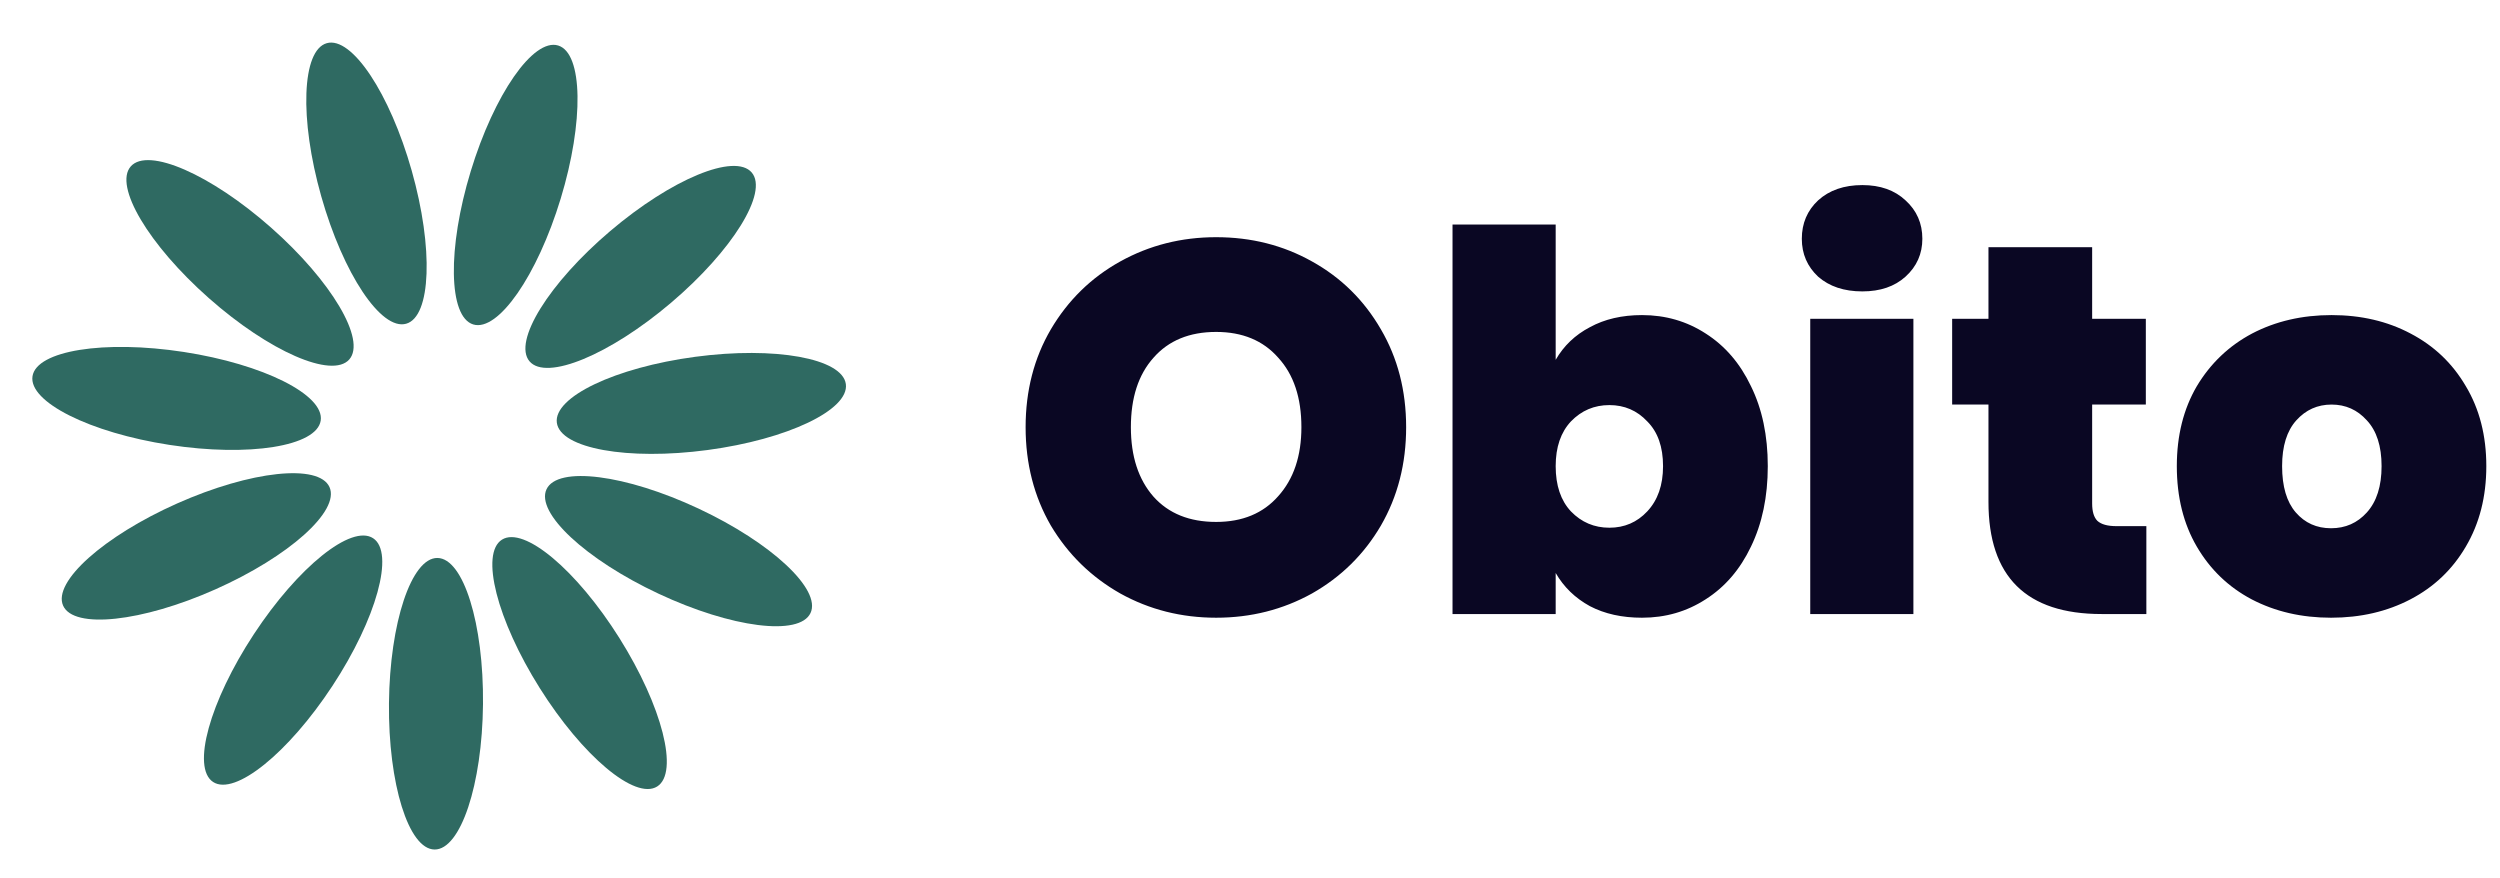
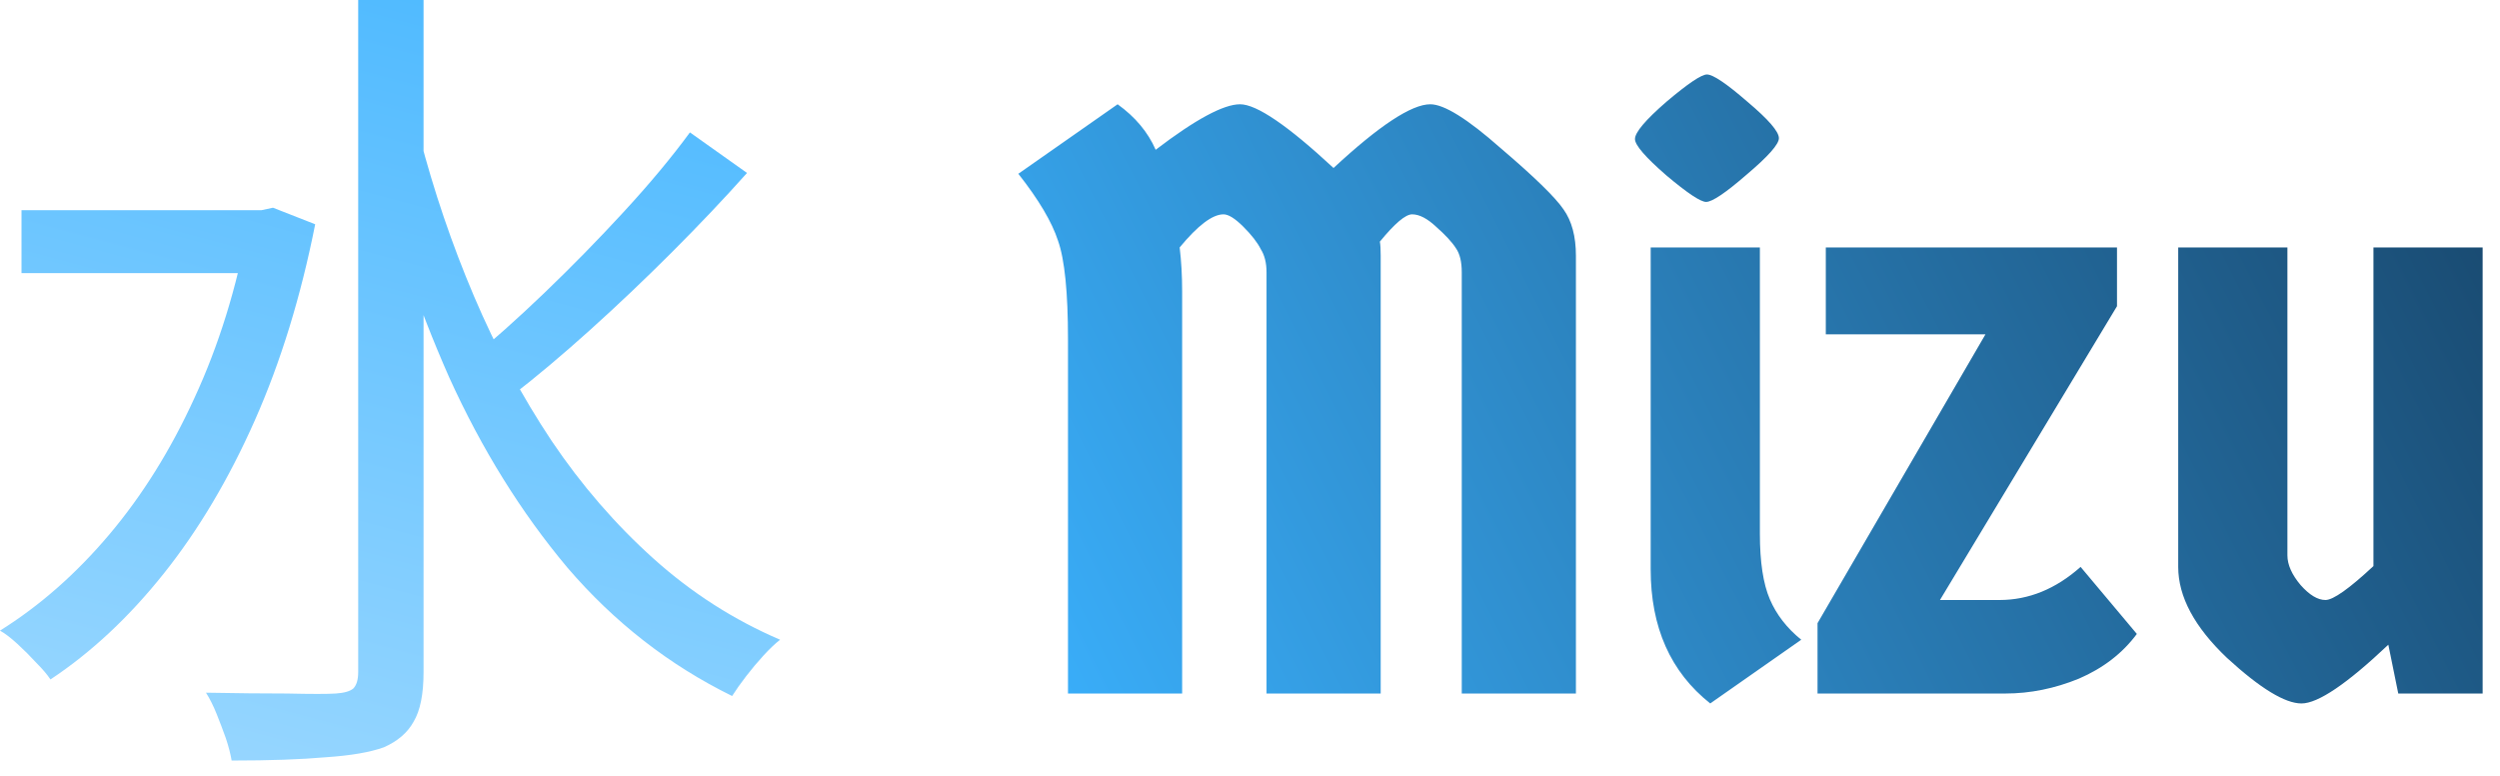
- <svg xmlns="http://www.w3.org/2000/svg" width="114" height="40" viewBox="0 0 114 40" fill="none">
-   <path d="M22.025 32.112C22.061 28.44 21.13 25.455 19.946 25.443C18.762 25.431 17.773 28.398 17.737 32.07C17.701 35.741 18.632 38.727 19.816 38.738C21 38.75 21.989 35.783 22.025 32.112Z" fill="#2F6A62" />
-   <path d="M15.158 31.278C17.173 28.209 18.004 25.194 17.015 24.544C16.025 23.894 13.589 25.855 11.573 28.924C9.558 31.993 8.727 35.008 9.717 35.658C10.706 36.308 13.142 34.347 15.158 31.278Z" fill="#2F6A62" />
-   <path d="M9.823 26.874C13.178 25.382 15.508 23.296 15.026 22.214C14.545 21.132 11.435 21.464 8.081 22.956C4.726 24.449 2.397 26.535 2.878 27.617C3.359 28.699 6.469 28.367 9.823 26.874Z" fill="#2F6A62" />
-   <path d="M14.624 19.18C14.804 18.009 12.008 16.608 8.379 16.049C4.75 15.491 1.662 15.987 1.482 17.157C1.302 18.327 4.098 19.729 7.727 20.287C11.356 20.846 14.444 20.35 14.624 19.18Z" fill="#2F6A62" />
-   <path d="M15.926 16.392C16.71 15.504 15.116 12.814 12.365 10.383C9.614 7.951 6.748 6.699 5.964 7.587C5.179 8.474 6.774 11.164 9.525 13.596C12.276 16.027 15.142 17.279 15.926 16.392Z" fill="#2F6A62" />
-   <path d="M18.521 14.762C19.661 14.44 19.774 11.315 18.774 7.782C17.774 4.249 16.04 1.646 14.901 1.969C13.762 2.291 13.648 5.416 14.648 8.949C15.648 12.482 17.382 15.085 18.521 14.762Z" fill="#2F6A62" />
-   <path d="M25.567 9.059C26.636 5.547 26.584 2.42 25.452 2.075C24.319 1.73 22.534 4.298 21.465 7.81C20.395 11.323 20.447 14.45 21.58 14.795C22.713 15.139 24.498 12.572 25.567 9.059Z" fill="#2F6A62" />
-   <path d="M30.601 13.805C33.399 11.428 35.046 8.769 34.279 7.867C33.513 6.965 30.623 8.16 27.825 10.537C25.027 12.915 23.38 15.573 24.146 16.476C24.913 17.378 27.803 16.182 30.601 13.805Z" fill="#2F6A62" />
-   <path d="M32.266 20.521C35.905 20.035 38.728 18.689 38.571 17.515C38.414 16.341 35.336 15.784 31.697 16.271C28.058 16.758 25.235 18.104 25.392 19.278C25.549 20.452 28.627 21.008 32.266 20.521Z" fill="#2F6A62" />
-   <path d="M36.96 27.953C37.463 26.881 35.175 24.748 31.85 23.19C28.526 21.632 25.423 21.238 24.921 22.311C24.418 23.383 26.706 25.515 30.031 27.073C33.355 28.631 36.458 29.025 36.96 27.953Z" fill="#2F6A62" />
-   <path d="M29.967 35.864C30.97 35.234 30.198 32.203 28.244 29.095C26.289 25.986 23.892 23.978 22.89 24.608C21.887 25.238 22.659 28.269 24.613 31.377C26.568 34.485 28.965 36.494 29.967 35.864Z" fill="#2F6A62" />
-   <path d="M55.456 28.168C53.872 28.168 52.416 27.8 51.088 27.064C49.76 26.312 48.704 25.28 47.92 23.968C47.152 22.64 46.768 21.144 46.768 19.48C46.768 17.816 47.152 16.328 47.92 15.016C48.704 13.688 49.76 12.656 51.088 11.92C52.416 11.184 53.872 10.816 55.456 10.816C57.056 10.816 58.512 11.184 59.824 11.92C61.152 12.656 62.2 13.688 62.968 15.016C63.736 16.328 64.12 17.816 64.12 19.48C64.12 21.144 63.736 22.64 62.968 23.968C62.2 25.28 61.152 26.312 59.824 27.064C58.496 27.8 57.04 28.168 55.456 28.168ZM55.456 23.8C56.656 23.8 57.6 23.408 58.288 22.624C58.992 21.84 59.344 20.792 59.344 19.48C59.344 18.136 58.992 17.08 58.288 16.312C57.6 15.528 56.656 15.136 55.456 15.136C54.24 15.136 53.288 15.528 52.6 16.312C51.912 17.08 51.568 18.136 51.568 19.48C51.568 20.808 51.912 21.864 52.6 22.648C53.288 23.416 54.24 23.8 55.456 23.8ZM70.939 16.408C71.307 15.768 71.827 15.272 72.499 14.92C73.171 14.552 73.963 14.368 74.875 14.368C75.947 14.368 76.915 14.648 77.779 15.208C78.659 15.768 79.347 16.568 79.843 17.608C80.355 18.648 80.611 19.864 80.611 21.256C80.611 22.648 80.355 23.872 79.843 24.928C79.347 25.968 78.659 26.768 77.779 27.328C76.915 27.888 75.947 28.168 74.875 28.168C73.963 28.168 73.171 27.992 72.499 27.64C71.827 27.272 71.307 26.768 70.939 26.128V28H66.235V10.24H70.939V16.408ZM75.835 21.256C75.835 20.376 75.595 19.696 75.115 19.216C74.651 18.72 74.075 18.472 73.387 18.472C72.699 18.472 72.115 18.72 71.635 19.216C71.171 19.712 70.939 20.392 70.939 21.256C70.939 22.136 71.171 22.824 71.635 23.32C72.115 23.816 72.699 24.064 73.387 24.064C74.075 24.064 74.651 23.816 75.115 23.32C75.595 22.808 75.835 22.12 75.835 21.256ZM84.923 13.288C84.091 13.288 83.419 13.064 82.907 12.616C82.411 12.152 82.163 11.576 82.163 10.888C82.163 10.184 82.411 9.6 82.907 9.136C83.419 8.672 84.091 8.44 84.923 8.44C85.739 8.44 86.395 8.672 86.891 9.136C87.403 9.6 87.659 10.184 87.659 10.888C87.659 11.576 87.403 12.152 86.891 12.616C86.395 13.064 85.739 13.288 84.923 13.288ZM87.251 14.536V28H82.547V14.536H87.251ZM97.874 23.992V28H95.834C92.394 28 90.674 26.296 90.674 22.888V18.448H89.018V14.536H90.674V11.272H95.402V14.536H97.85V18.448H95.402V22.96C95.402 23.328 95.482 23.592 95.642 23.752C95.818 23.912 96.106 23.992 96.506 23.992H97.874ZM106.296 28.168C104.952 28.168 103.744 27.888 102.672 27.328C101.616 26.768 100.784 25.968 100.176 24.928C99.567 23.888 99.263 22.664 99.263 21.256C99.263 19.864 99.567 18.648 100.176 17.608C100.8 16.568 101.64 15.768 102.696 15.208C103.768 14.648 104.976 14.368 106.32 14.368C107.664 14.368 108.864 14.648 109.92 15.208C110.992 15.768 111.832 16.568 112.44 17.608C113.064 18.648 113.376 19.864 113.376 21.256C113.376 22.648 113.064 23.872 112.44 24.928C111.832 25.968 110.992 26.768 109.92 27.328C108.848 27.888 107.64 28.168 106.296 28.168ZM106.296 24.088C106.952 24.088 107.496 23.848 107.928 23.368C108.376 22.872 108.6 22.168 108.6 21.256C108.6 20.344 108.376 19.648 107.928 19.168C107.496 18.688 106.96 18.448 106.32 18.448C105.68 18.448 105.144 18.688 104.712 19.168C104.28 19.648 104.064 20.344 104.064 21.256C104.064 22.184 104.272 22.888 104.688 23.368C105.104 23.848 105.64 24.088 106.296 24.088Z" fill="#0A0723" />
+ <svg xmlns="http://www.w3.org/2000/svg" width="145" height="45" viewBox="0 0 145 45" fill="none">
+   <path d="M1.248 12.192H15.648V15.84H1.248V12.192ZM20.784 -3.8147e-06H24.576V38.976C24.576 40.256 24.384 41.216 24 41.856C23.648 42.496 23.072 42.992 22.272 43.344C21.472 43.632 20.352 43.824 18.912 43.92C17.472 44.048 15.648 44.112 13.44 44.112C13.376 43.728 13.264 43.296 13.104 42.816C12.944 42.368 12.768 41.904 12.576 41.424C12.384 40.944 12.176 40.528 11.952 40.176C13.712 40.208 15.28 40.224 16.656 40.224C18.064 40.256 19.008 40.256 19.488 40.224C19.968 40.192 20.304 40.096 20.496 39.936C20.688 39.744 20.784 39.424 20.784 38.976V-3.8147e-06ZM14.4 12.192H15.168L15.84 12.048L18.288 13.008C17.456 17.2 16.288 20.992 14.784 24.384C13.28 27.776 11.52 30.736 9.504 33.264C7.488 35.792 5.296 37.84 2.928 39.408C2.736 39.12 2.464 38.8 2.112 38.448C1.76 38.064 1.392 37.696 1.008 37.344C0.624 36.992 0.288 36.736 -2.87592e-05 36.576C2.304 35.136 4.416 33.28 6.336 31.008C8.256 28.736 9.904 26.096 11.28 23.088C12.688 20.048 13.728 16.704 14.4 13.056V12.192ZM24.336 7.872C25.168 11.072 26.224 14.176 27.504 17.184C28.784 20.192 30.288 22.992 32.016 25.584C33.744 28.144 35.712 30.416 37.92 32.4C40.128 34.384 42.576 35.952 45.264 37.104C44.976 37.328 44.656 37.632 44.304 38.016C43.952 38.4 43.616 38.8 43.296 39.216C42.976 39.632 42.704 40.016 42.48 40.368C38.832 38.576 35.648 36.096 32.928 32.928C30.24 29.728 27.952 26.048 26.064 21.888C24.208 17.696 22.688 13.232 21.504 8.496L24.336 7.872ZM40.032 7.68L43.344 10.032C42.032 11.504 40.576 13.04 38.976 14.64C37.408 16.208 35.824 17.712 34.224 19.152C32.624 20.592 31.12 21.856 29.712 22.944L27.168 20.928C28.544 19.808 30.016 18.496 31.584 16.992C33.184 15.456 34.72 13.888 36.192 12.288C37.696 10.656 38.976 9.12 40.032 7.68Z" fill="url(#paint0_linear_5_2)" />
+   <path d="M73.488 40.224V15.792C73.488 15.248 73.376 14.8 73.152 14.448C72.96 14.064 72.624 13.632 72.144 13.152C71.664 12.672 71.28 12.432 70.992 12.432C70.352 12.432 69.504 13.072 68.448 14.352C68.544 15.152 68.592 16 68.592 16.896V40.224H61.968V19.68C61.968 16.96 61.776 15.056 61.392 13.968C61.04 12.88 60.272 11.584 59.088 10.08L64.848 6.048C65.872 6.784 66.608 7.664 67.056 8.688C69.36 6.928 70.992 6.048 71.952 6.048C72.912 6.048 74.72 7.28 77.376 9.744C80.032 7.28 81.904 6.048 82.992 6.048C83.792 6.048 85.152 6.896 87.072 8.592C89.024 10.256 90.24 11.44 90.72 12.144C91.2 12.816 91.44 13.712 91.44 14.832V40.224H84.816V15.792C84.816 15.184 84.704 14.72 84.48 14.4C84.256 14.048 83.872 13.632 83.328 13.152C82.816 12.672 82.352 12.432 81.936 12.432C81.552 12.432 80.928 12.96 80.064 14.016C80.096 14.176 80.112 14.448 80.112 14.832V40.224H73.488ZM95.778 14.352H102.114V30.96C102.114 32.592 102.306 33.856 102.69 34.752C103.074 35.648 103.682 36.432 104.514 37.104L99.234 40.8C96.93 38.976 95.778 36.384 95.778 33.024V14.352ZM99.042 4.32C99.394 4.32 100.178 4.848 101.394 5.904C102.61 6.928 103.218 7.632 103.218 8.016C103.218 8.368 102.594 9.072 101.346 10.128C100.13 11.184 99.346 11.712 98.994 11.712C98.674 11.712 97.906 11.2 96.69 10.176C95.474 9.12 94.866 8.416 94.866 8.064C94.866 7.68 95.474 6.96 96.69 5.904C97.938 4.848 98.722 4.32 99.042 4.32ZM105.939 19.392V14.352H122.835V17.76L112.563 34.8H116.019C117.715 34.8 119.283 34.16 120.723 32.88L123.987 36.768C123.155 37.888 122.035 38.752 120.627 39.36C119.219 39.936 117.795 40.224 116.355 40.224H105.459V36.144L115.203 19.392H105.939ZM126.387 14.352H132.723V32.208C132.723 32.752 132.979 33.328 133.491 33.936C134.003 34.512 134.483 34.8 134.931 34.8C135.379 34.8 136.307 34.144 137.715 32.832V14.352H144.051V40.224H139.155L138.579 37.392C136.179 39.664 134.499 40.8 133.539 40.8C132.579 40.8 131.139 39.92 129.219 38.16C127.331 36.368 126.387 34.608 126.387 32.88V14.352Z" fill="url(#paint1_linear_5_2)" />
+   <defs>
+     <linearGradient id="paint0_linear_5_2" x1="124.327" y1="11.724" x2="95.617" y2="118.984" gradientUnits="userSpaceOnUse">
+       <stop stop-color="#3BB2FF" />
+       <stop offset="1" stop-color="#E3F4FF" />
+     </linearGradient>
+     <linearGradient id="paint1_linear_5_2" x1="28.608" y1="-15.776" x2="134.163" y2="-69.119" gradientUnits="userSpaceOnUse">
+       <stop stop-color="#3BB2FF" />
+       <stop offset="1" stop-color="#0F2B46" />
+     </linearGradient>
+   </defs>
</svg>
